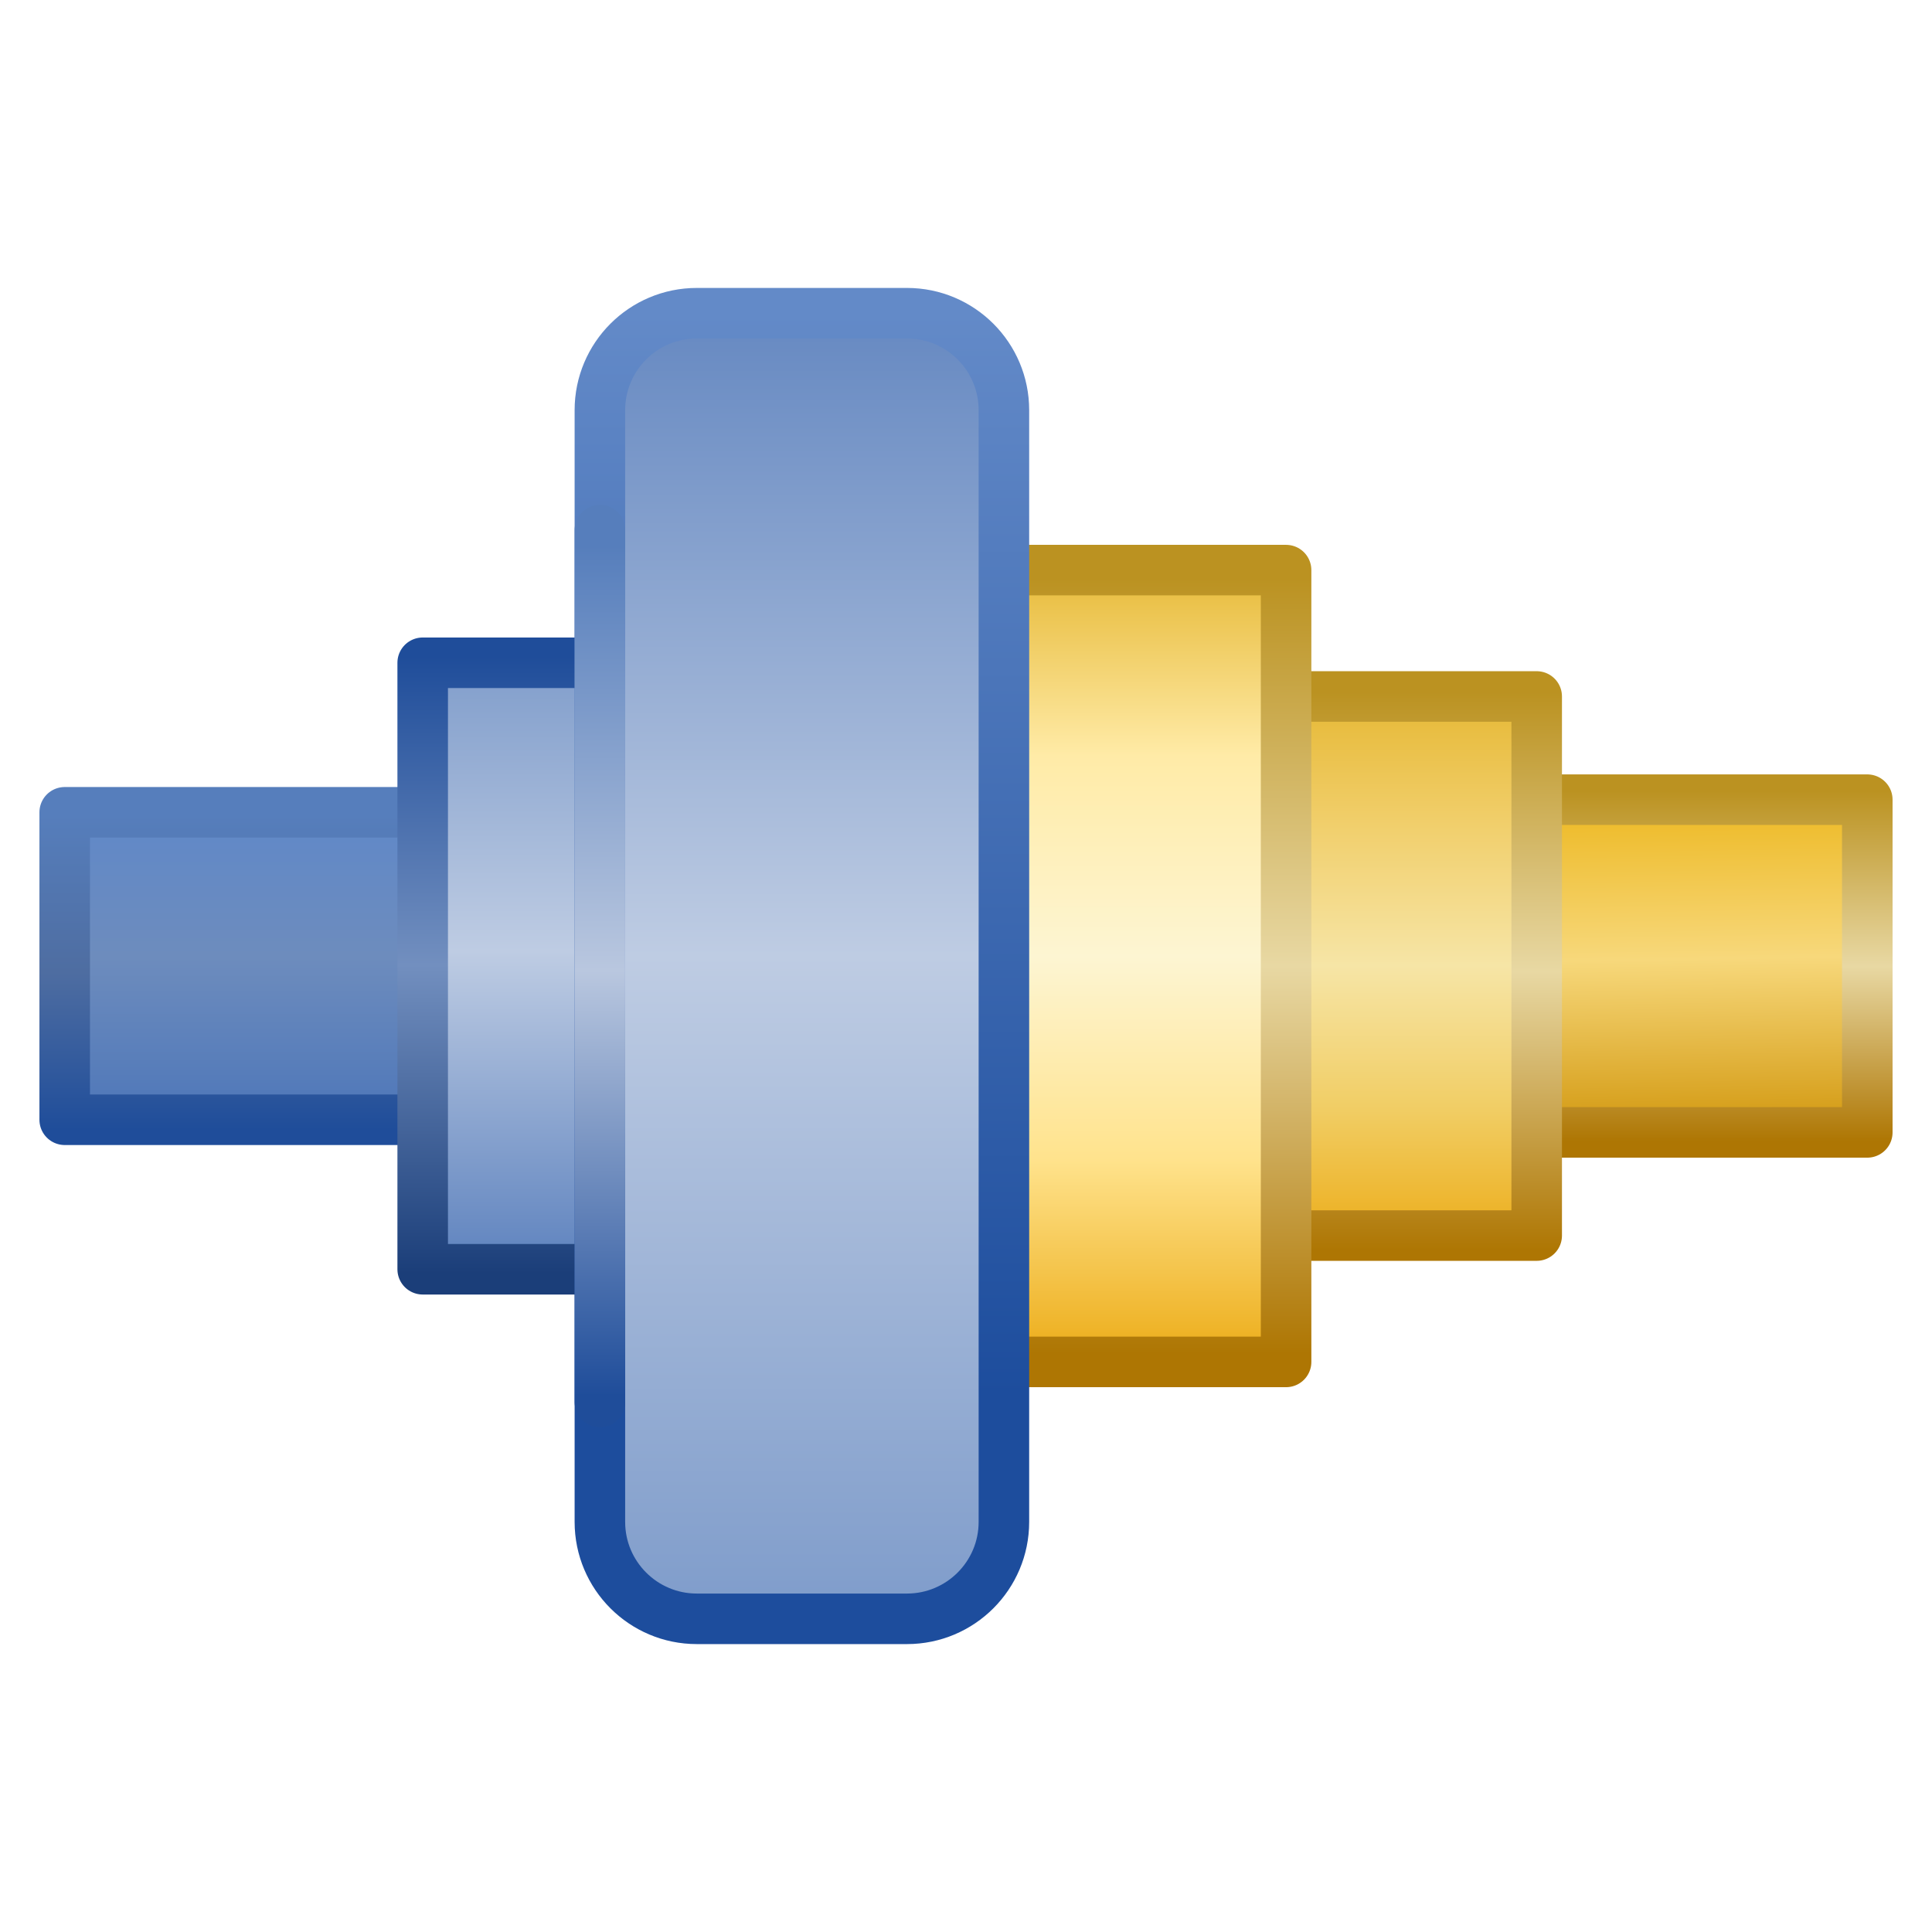
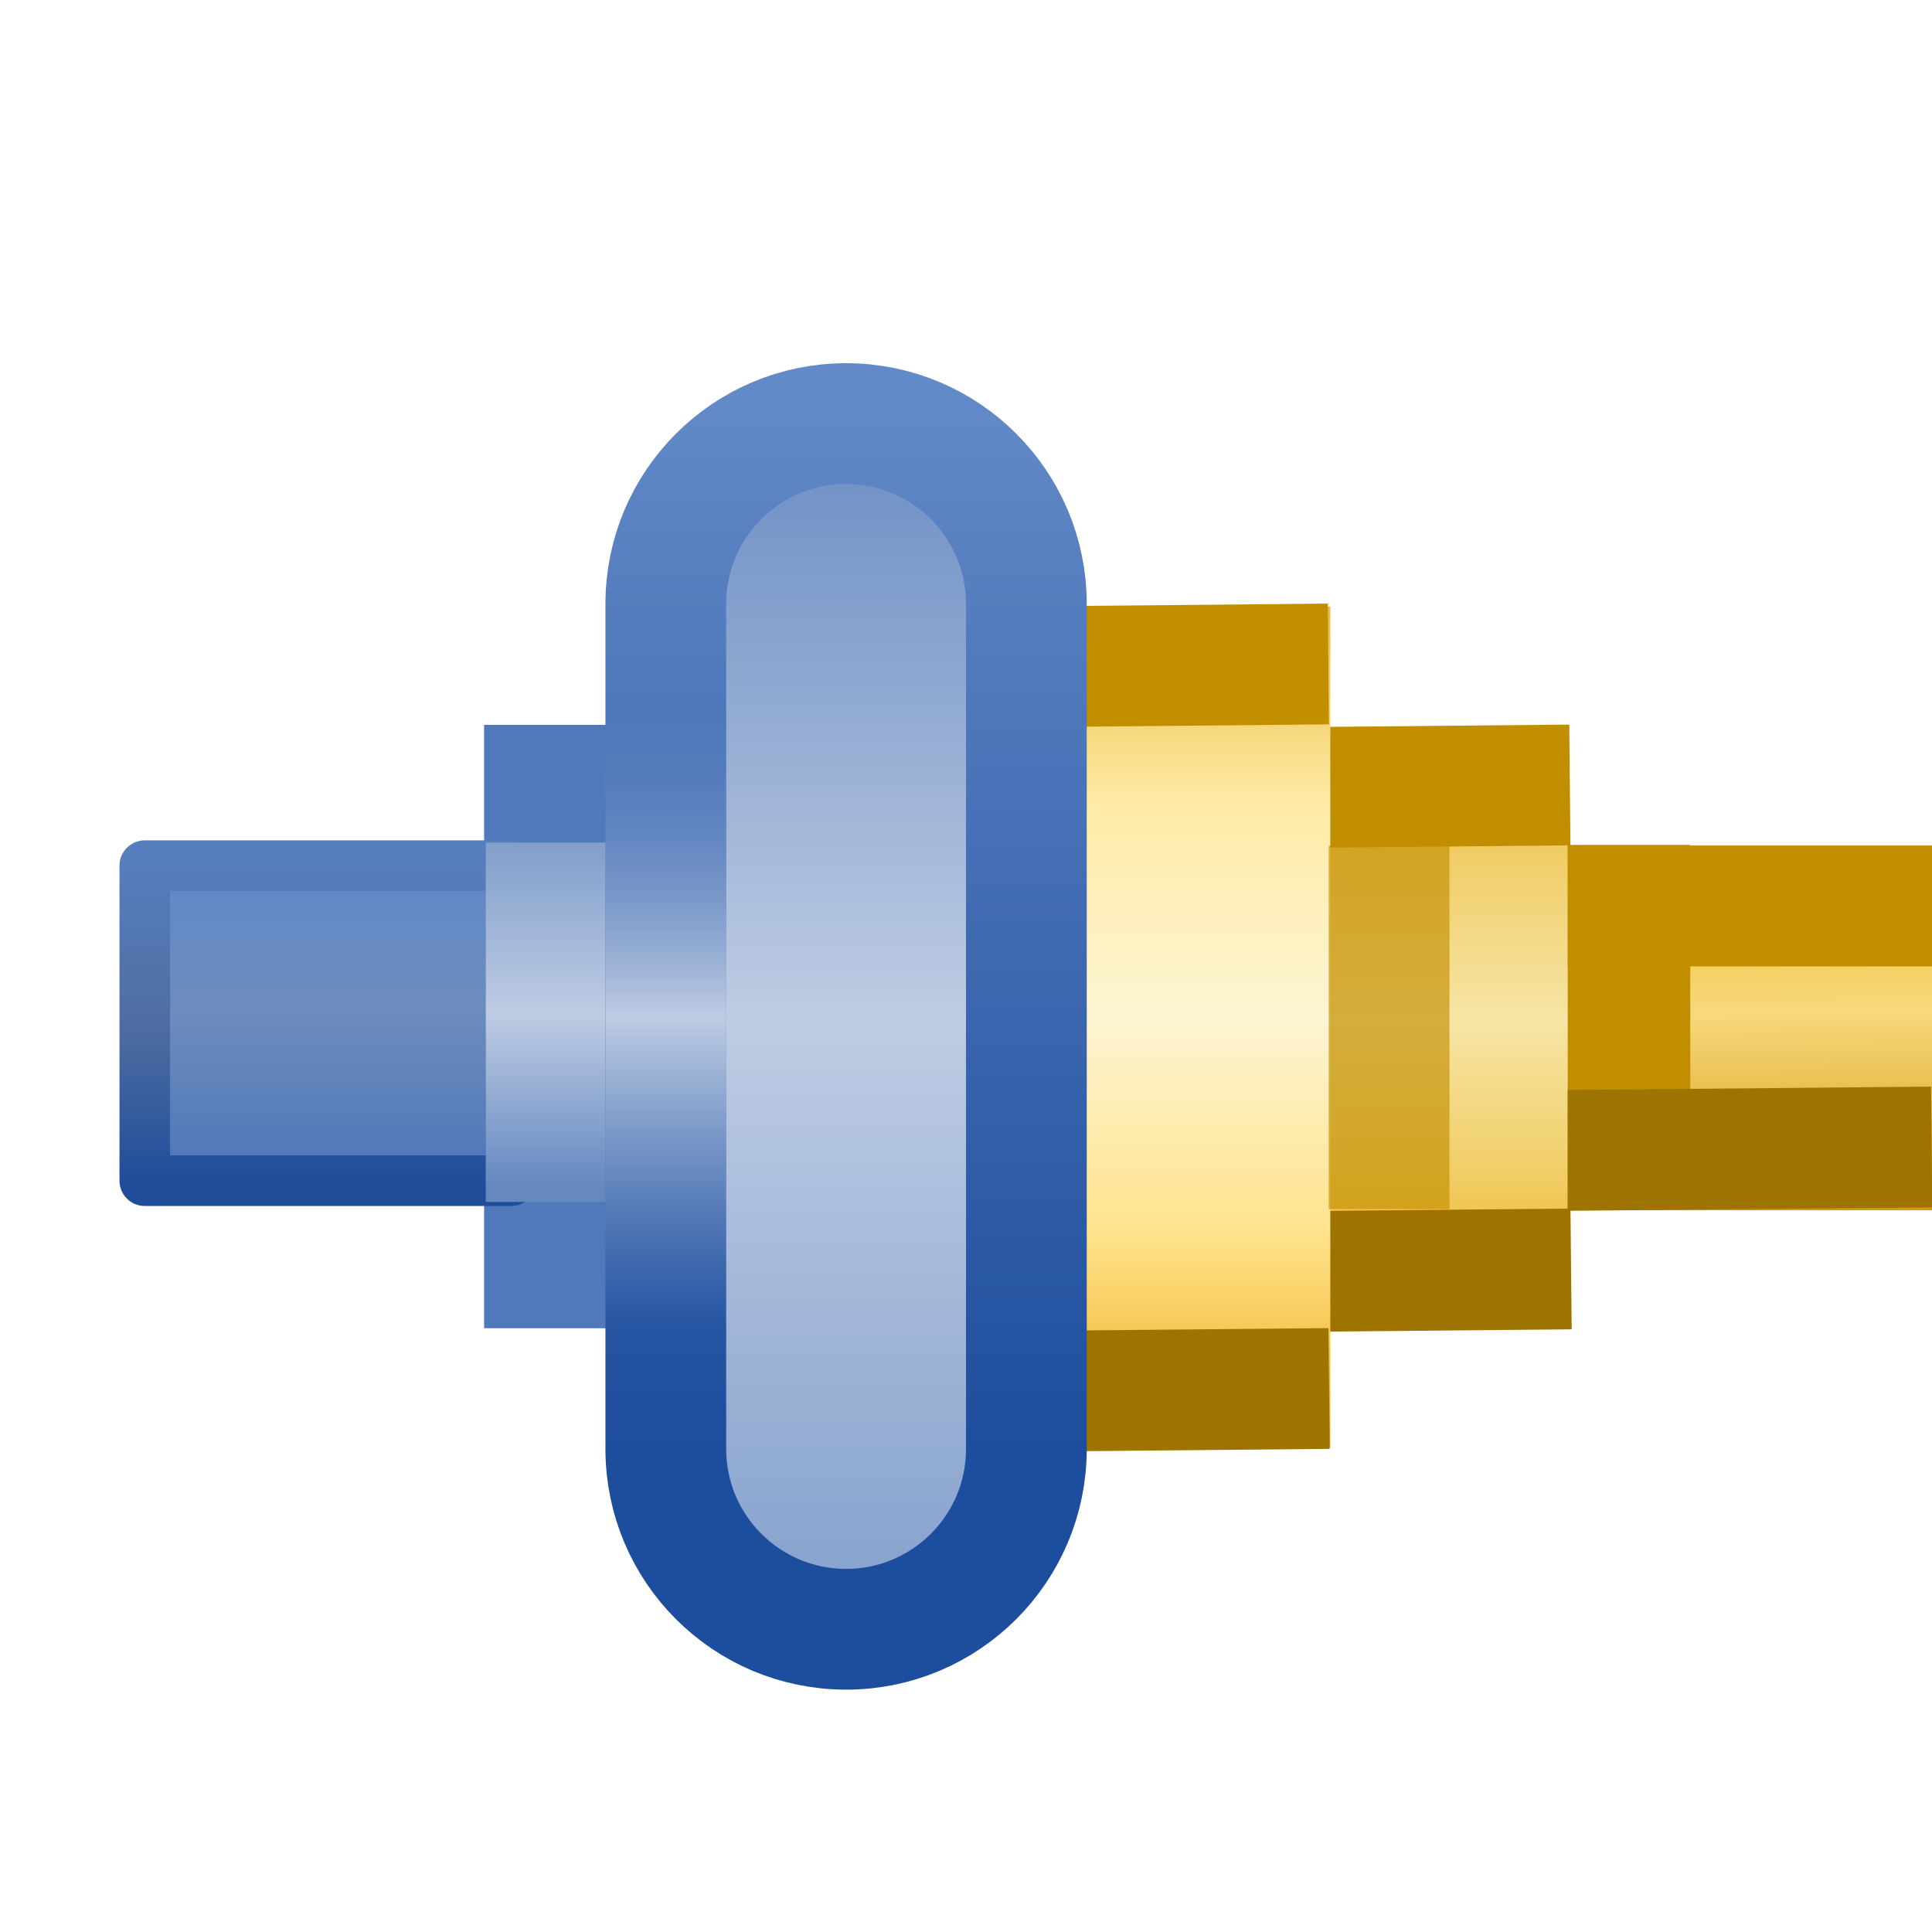
<svg xmlns="http://www.w3.org/2000/svg" xmlns:xlink="http://www.w3.org/1999/xlink" width="16" height="16" id="svg2" version="1.1">
  <defs id="defs4">
-     <linearGradient xlink:href="#linearGradient10448-9-7-0-5" id="linearGradient10770-6" gradientUnits="userSpaceOnUse" gradientTransform="translate(7.875,2.6171875e-6)" x1="324.16" y1="529.301" x2="323.983" y2="518.282" />
+     <linearGradient id="linearGradient4284">
+       <stop id="stop4286" offset="0" style="stop-color:#6588c1;stop-opacity:0" />
+       <stop style="stop-color:#becce3;stop-opacity:1" offset="0.5" id="stop4288" />
+       <stop id="stop4290" offset="1" style="stop-color:#809dcb;stop-opacity:0" />
+     </linearGradient>
+     <linearGradient xlink:href="#linearGradient10448-9-7-0-5" id="linearGradient10770-6" gradientUnits="userSpaceOnUse" gradientTransform="matrix(0.289844,0,0,0.3243228,-81.60815,874.9195)" x1="324.16" y1="529.301" x2="323.983" y2="518.282" />
    <linearGradient id="linearGradient10448-9-7-0-5">
      <stop style="stop-color:#cf9307;stop-opacity:1" offset="0" id="stop10450-3-5-6-7" />
      <stop id="stop10456-4-1-5-3" offset="0.5" style="stop-color:#f7d87b;stop-opacity:1" />
      <stop style="stop-color:#ebb313;stop-opacity:1" offset="1" id="stop10452-22-7-8-4" />
    </linearGradient>
-     <linearGradient xlink:href="#linearGradient10440-1-0-0-3" id="linearGradient10772-9" gradientUnits="userSpaceOnUse" gradientTransform="translate(7.875,2.6171875e-6)" x1="334.375" y1="529.065" x2="334.375" y2="518.674" />
    <linearGradient id="linearGradient10440-1-0-0-3">
      <stop style="stop-color:#ae7603;stop-opacity:1;" offset="0" id="stop10442-43-2-0-9" />
      <stop id="stop10521-1-2-5-3" offset="0.5" style="stop-color:#e8d8a3;stop-opacity:1" />
      <stop style="stop-color:#bb9221;stop-opacity:1" offset="1" id="stop10444-3-4-0-4" />
    </linearGradient>
-     <linearGradient xlink:href="#linearGradient10748-8" id="linearGradient10774-5" gradientUnits="userSpaceOnUse" gradientTransform="translate(7.4375,2.6171875e-6)" x1="324.16" y1="532.156" x2="324.16" y2="515.539" />
+     <linearGradient xlink:href="#linearGradient10748-8" id="linearGradient10774-5" gradientUnits="userSpaceOnUse" gradientTransform="matrix(0.2964796,0,0,0.3039015,-83.81694,885.6131)" x1="324.16" y1="532.156" x2="324.16" y2="515.539" />
    <linearGradient id="linearGradient10748-8">
      <stop id="stop10750-5" offset="0" style="stop-color:#ecac18;stop-opacity:1" />
      <stop style="stop-color:#f1ce66;stop-opacity:1" offset="0.25" id="stop10752-8" />
      <stop style="stop-color:#f6e5a6;stop-opacity:1" offset="0.5" id="stop10754-8" />
      <stop id="stop10756-4" offset="0.75" style="stop-color:#f1cf6c;stop-opacity:1" />
      <stop id="stop10758-7" offset="1" style="stop-color:#e5b630;stop-opacity:1" />
    </linearGradient>
-     <linearGradient xlink:href="#linearGradient10440-1-3-4" id="linearGradient10776-2" gradientUnits="userSpaceOnUse" gradientTransform="translate(7.4375,2.6171875e-6)" x1="334.375" y1="532.302" x2="334.375" y2="515.736" />
    <linearGradient id="linearGradient10440-1-3-4">
      <stop style="stop-color:#ae7603;stop-opacity:1;" offset="0" id="stop10442-43-0-5" />
      <stop id="stop10521-1-4-7" offset="0.5" style="stop-color:#e8d8a3;stop-opacity:1" />
      <stop style="stop-color:#bb9221;stop-opacity:1" offset="1" id="stop10444-3-2-0" />
    </linearGradient>
-     <linearGradient xlink:href="#linearGradient10448-90" id="linearGradient10778-6" gradientUnits="userSpaceOnUse" x1="324.16" y1="535.529" x2="324.16" y2="511.665" />
+     <linearGradient xlink:href="#linearGradient10448-90" id="linearGradient10778-6" gradientUnits="userSpaceOnUse" x1="324.16" y1="535.529" x2="324.16" y2="511.665" gradientTransform="matrix(0.300396,0,0,0.2963202,-87.12885,889.6357)" />
    <linearGradient id="linearGradient10448-90">
      <stop style="stop-color:#ecac18;stop-opacity:1" offset="0" id="stop10450-0" />
      <stop id="stop10458-2" offset="0.25" style="stop-color:#ffe38d;stop-opacity:1" />
      <stop id="stop10456-96" offset="0.5" style="stop-color:#fdf5d2;stop-opacity:1" />
      <stop style="stop-color:#ffeba7;stop-opacity:1" offset="0.75" id="stop10460-3" />
      <stop style="stop-color:#e5b630;stop-opacity:1" offset="1" id="stop10452-1" />
    </linearGradient>
-     <linearGradient xlink:href="#linearGradient10440-18" id="linearGradient10780-5" gradientUnits="userSpaceOnUse" x1="334.375" y1="535.362" x2="334.375" y2="512.362" />
    <linearGradient id="linearGradient10440-18">
      <stop style="stop-color:#ae7603;stop-opacity:1;" offset="0" id="stop10442-8" />
      <stop id="stop10521-7" offset="0.5" style="stop-color:#e8d8a3;stop-opacity:1" />
      <stop style="stop-color:#bb9221;stop-opacity:1" offset="1" id="stop10444-0" />
    </linearGradient>
-     <linearGradient xlink:href="#linearGradient10414-9" id="linearGradient10782-3" gradientUnits="userSpaceOnUse" x1="298.343" y1="528.105" x2="298.343" y2="519.089" />
+     <linearGradient xlink:href="#linearGradient10414-9" id="linearGradient10782-3" gradientUnits="userSpaceOnUse" x1="298.343" y1="528.105" x2="298.343" y2="519.089" gradientTransform="matrix(0.279033,0,0,0.279033,-80.3835,898.6293)" />
    <linearGradient id="linearGradient10414-9">
      <stop style="stop-color:#5078b9;stop-opacity:1;" offset="0" id="stop10416-3" />
      <stop id="stop10422-8" offset="0.5" style="stop-color:#6d8cbd;stop-opacity:1" />
      <stop style="stop-color:#5f88c9;stop-opacity:1" offset="1" id="stop10418-4" />
    </linearGradient>
-     <linearGradient xlink:href="#linearGradient10432-3" id="linearGradient10784-2" gradientUnits="userSpaceOnUse" x1="289.812" y1="528.738" x2="289.812" y2="519.362" />
+     <linearGradient xlink:href="#linearGradient10432-3" id="linearGradient10784-2" gradientUnits="userSpaceOnUse" x1="289.812" y1="528.738" x2="289.812" y2="519.362" gradientTransform="matrix(0.279033,0,0,0.279033,-80.3835,898.6293)" />
    <linearGradient id="linearGradient10432-3">
      <stop id="stop10434-4" offset="0" style="stop-color:#1f4d9a;stop-opacity:1" />
      <stop style="stop-color:#4e6da1;stop-opacity:1" offset="0.5" id="stop10436-2" />
      <stop id="stop10438-9" offset="1" style="stop-color:#567ebc;stop-opacity:1" />
    </linearGradient>
-     <linearGradient xlink:href="#linearGradient10157-6" id="linearGradient10786-1" gradientUnits="userSpaceOnUse" x1="306.051" y1="532.082" x2="306.051" y2="514.758" />
+     <linearGradient xlink:href="#linearGradient10157-6" id="linearGradient10786-1" gradientUnits="userSpaceOnUse" x1="306.051" y1="532.082" x2="306.051" y2="514.758" gradientTransform="matrix(0.2899554,0,0,0.1653178,-83.83359,958.2239)" />
    <linearGradient id="linearGradient10157-6">
      <stop style="stop-color:#6588c1;stop-opacity:1" offset="0" id="stop10159-5" />
      <stop id="stop10165-9" offset="0.5" style="stop-color:#becce3;stop-opacity:1" />
      <stop style="stop-color:#809dcb;stop-opacity:1" offset="1" id="stop10161-55" />
    </linearGradient>
-     <linearGradient xlink:href="#linearGradient10396-5" id="linearGradient10788-7" gradientUnits="userSpaceOnUse" x1="302.312" y1="532.987" x2="302.312" y2="514.675" />
    <linearGradient id="linearGradient10396-5">
      <stop style="stop-color:#1b3e79;stop-opacity:1;" offset="0" id="stop10398-7" />
      <stop id="stop10404-9" offset="0.5" style="stop-color:#728fbf;stop-opacity:1" />
      <stop style="stop-color:#1f4d9a;stop-opacity:1" offset="1" id="stop10400-9" />
    </linearGradient>
-     <linearGradient xlink:href="#linearGradient10157-2-5" id="linearGradient10790-8" gradientUnits="userSpaceOnUse" gradientTransform="translate(0,2.6171875e-6)" x1="305" y1="504.362" x2="305" y2="542.739" />
+     <linearGradient xlink:href="#linearGradient10157-2-5" id="linearGradient10790-8" gradientUnits="userSpaceOnUse" gradientTransform="matrix(0.2792979,0,0,0.274553,-80.46675,901.0646)" x1="305" y1="504.362" x2="305" y2="542.739" />
    <linearGradient id="linearGradient10157-2-5">
      <stop style="stop-color:#6588c1;stop-opacity:1" offset="0" id="stop10159-8-3" />
      <stop id="stop10165-3-9" offset="0.5" style="stop-color:#becce3;stop-opacity:1" />
      <stop style="stop-color:#809dcb;stop-opacity:1" offset="1" id="stop10161-5-0" />
    </linearGradient>
-     <linearGradient xlink:href="#linearGradient10149-39-0" id="linearGradient10792-6" gradientUnits="userSpaceOnUse" gradientTransform="translate(0,2.6171875e-6)" x1="322.875" y1="536.612" x2="322.875" y2="504.448" />
+     <linearGradient xlink:href="#linearGradient10149-39-0" id="linearGradient10792-6" gradientUnits="userSpaceOnUse" gradientTransform="matrix(0.2792979,0,0,0.274553,-80.46675,901.0646)" x1="322.875" y1="536.612" x2="322.875" y2="504.448" />
    <linearGradient id="linearGradient10149-39-0">
      <stop style="stop-color:#1d4d9d;stop-opacity:1" offset="0" id="stop10151-3-0" />
      <stop style="stop-color:#638ac8;stop-opacity:1" offset="1" id="stop10153-72-3" />
    </linearGradient>
    <linearGradient id="linearGradient10149-6-5-4">
      <stop style="stop-color:#1f4d9a;stop-opacity:1" offset="0" id="stop10151-5-7-2" />
      <stop id="stop10394-3" offset="0.5" style="stop-color:#b9c7df;stop-opacity:1" />
      <stop style="stop-color:#567ebc;stop-opacity:1" offset="1" id="stop10153-8-1-2" />
    </linearGradient>
-     <linearGradient y2="511.385" x2="322.875" y1="536.612" x1="322.875" gradientTransform="translate(0.8838835,2.6171875e-6)" gradientUnits="userSpaceOnUse" id="linearGradient5349" xlink:href="#linearGradient10149-6-5-4" />
+     <linearGradient xlink:href="#linearGradient4284" id="linearGradient10790-8-2" gradientUnits="userSpaceOnUse" gradientTransform="matrix(0.09367554,0,0,0.1648751,-23.82373,957.457)" x1="305" y1="513.878" x2="305" y2="545.352" />
  </defs>
  <g id="layer1" style="display:inline" transform="translate(0,-1036.362)">
-     <g style="display:inline" id="g10760" transform="matrix(0.279033,0,0,0.279033,-81.04642,898.1874)">
-       <rect ry="0" rx="0" y="518.925" x="323.625" height="9.875" width="22.25" id="rect10007-0-74-2-7-6" style="fill:url(#linearGradient10770-6);fill-opacity:1;stroke:url(#linearGradient10772-9);stroke-width:1.5;stroke-linecap:round;stroke-linejoin:round;stroke-miterlimit:4;stroke-opacity:1;stroke-dasharray:none;stroke-dashoffset:0" />
-       <rect ry="0" rx="0" y="515.862" x="323.188" height="16" width="12.875" id="rect10007-0-74-2-7" style="fill:url(#linearGradient10774-5);fill-opacity:1;stroke:url(#linearGradient10776-2);stroke-width:1.5;stroke-linecap:round;stroke-linejoin:round;stroke-miterlimit:4;stroke-opacity:1;stroke-dasharray:none;stroke-dashoffset:0" />
-       <rect ry="0" rx="0" y="512.112" x="315.75" height="23.5" width="12.875" id="rect10007-0-74-2" style="fill:url(#linearGradient10778-6);fill-opacity:1;stroke:url(#linearGradient10780-5);stroke-width:1.5;stroke-linecap:round;stroke-linejoin:round;stroke-miterlimit:4;stroke-opacity:1;stroke-dasharray:none;stroke-dashoffset:0" />
-       <rect ry="0" rx="0" y="514.862" x="303" height="18" width="12.875" id="rect10007-0" style="fill:#4a6fa4;fill-opacity:1;stroke:#1b3e79;stroke-width:1;stroke-linecap:round;stroke-linejoin:round;stroke-miterlimit:4;stroke-opacity:1;stroke-dasharray:none;stroke-dashoffset:0" />
-       <rect ry="0" rx="0" y="519.3" x="292.375" height="9.125" width="10.875" id="rect10007-0-7" style="fill:url(#linearGradient10782-3);fill-opacity:1;stroke:url(#linearGradient10784-2);stroke-width:1.5;stroke-linecap:round;stroke-linejoin:round;stroke-miterlimit:4;stroke-opacity:1;stroke-dasharray:none;stroke-dashoffset:0" />
-       <rect ry="0" rx="0" y="514.862" x="303" height="18" width="12.875" id="rect10007-0-74" style="fill:url(#linearGradient10786-1);fill-opacity:1;stroke:url(#linearGradient10788-7);stroke-width:1.5;stroke-linecap:round;stroke-linejoin:round;stroke-miterlimit:4;stroke-opacity:1;stroke-dasharray:none;stroke-dashoffset:0" />
-       <rect ry="2.877" rx="2.877" y="504.487" x="308.259" height="38.75" width="11.991" id="rect10007-6" style="fill:url(#linearGradient10790-8);fill-opacity:1;stroke:url(#linearGradient10792-6);stroke-width:1.5;stroke-linecap:round;stroke-linejoin:round;stroke-miterlimit:4;stroke-opacity:1;stroke-dasharray:none;stroke-dashoffset:0" />
-       <path id="rect10007-6-1" d="m 308.259,536.8 0,-25.875" style="fill:none;stroke:url(#linearGradient5349);stroke-width:1.5;stroke-linecap:round;stroke-linejoin:round;stroke-miterlimit:4;stroke-opacity:1;stroke-dashoffset:0" />
-     </g>
+     <rect style="fill:url(#linearGradient10770-6);fill-opacity:1;stroke:none;stroke-width:1.5;stroke-linecap:round;stroke-linejoin:round;stroke-miterlimit:4;stroke-dasharray:none;stroke-dashoffset:0;stroke-opacity:1" id="rect10007-0-74-2-7-6" width="5.865" height="3.021" x="10.137" y="1043.364" rx="0" ry="0" />
+     <path style="color:#000000;font-style:normal;font-variant:normal;font-weight:normal;font-stretch:normal;font-size:medium;line-height:normal;font-family:sans-serif;text-indent:0;text-align:start;text-decoration:none;text-decoration-line:none;text-decoration-style:solid;text-decoration-color:#000000;letter-spacing:normal;word-spacing:normal;text-transform:none;direction:ltr;block-progression:tb;writing-mode:lr-tb;baseline-shift:baseline;text-anchor:start;white-space:normal;clip-rule:nonzero;display:inline;overflow:visible;visibility:visible;opacity:1;isolation:auto;mix-blend-mode:normal;color-interpolation:sRGB;color-interpolation-filters:linearRGB;solid-color:#000000;solid-opacity:1;fill:#c18e00;fill-opacity:1;fill-rule:evenodd;stroke:none;stroke-width:1px;stroke-linecap:butt;stroke-linejoin:miter;stroke-miterlimit:4;stroke-dasharray:none;stroke-dashoffset:0;stroke-opacity:1;color-rendering:auto;image-rendering:auto;shape-rendering:auto;text-rendering:auto;enable-background:accumulate" d="m 12.648,1043.365 0,1 3.352,0 0,-1 -3.352,0 z" id="path4313-8-8" />
+     <path style="color:#000000;font-style:normal;font-variant:normal;font-weight:normal;font-stretch:normal;font-size:medium;line-height:normal;font-family:sans-serif;text-indent:0;text-align:start;text-decoration:none;text-decoration-line:none;text-decoration-style:solid;text-decoration-color:#000000;letter-spacing:normal;word-spacing:normal;text-transform:none;direction:ltr;block-progression:tb;writing-mode:lr-tb;baseline-shift:baseline;text-anchor:start;white-space:normal;clip-rule:nonzero;display:inline;overflow:visible;visibility:visible;opacity:1;isolation:auto;mix-blend-mode:normal;color-interpolation:sRGB;color-interpolation-filters:linearRGB;solid-color:#000000;solid-opacity:1;fill:#c18e00;fill-opacity:1;fill-rule:evenodd;stroke:none;stroke-width:0.949px;stroke-linecap:butt;stroke-linejoin:miter;stroke-miterlimit:4;stroke-dasharray:none;stroke-dashoffset:0;stroke-opacity:1;color-rendering:auto;image-rendering:auto;shape-rendering:auto;text-rendering:auto;enable-background:accumulate" d="m 12.982,1043.359 0,3.019 1.016,0 0,-3.019 z" id="path4313-8-8-7" />
+     <path style="color:#000000;font-style:normal;font-variant:normal;font-weight:normal;font-stretch:normal;font-size:medium;line-height:normal;font-family:sans-serif;text-indent:0;text-align:start;text-decoration:none;text-decoration-line:none;text-decoration-style:solid;text-decoration-color:#000000;letter-spacing:normal;word-spacing:normal;text-transform:none;direction:ltr;block-progression:tb;writing-mode:lr-tb;baseline-shift:baseline;text-anchor:start;white-space:normal;clip-rule:nonzero;display:inline;overflow:visible;visibility:visible;opacity:1;isolation:auto;mix-blend-mode:normal;color-interpolation:sRGB;color-interpolation-filters:linearRGB;solid-color:#000000;solid-opacity:1;fill:#9e7400;fill-opacity:1;fill-rule:evenodd;stroke:none;stroke-width:1px;stroke-linecap:butt;stroke-linejoin:miter;stroke-miterlimit:4;stroke-dasharray:none;stroke-dashoffset:0;stroke-opacity:1;color-rendering:auto;image-rendering:auto;shape-rendering:auto;text-rendering:auto;enable-background:accumulate" d="m 15.992,1045.361 -3.359,0.031 0.01,1 3.359,-0.031 -0.01,-1 z" id="path4313-5-1-8" />
+     <rect style="fill:url(#linearGradient10774-5);fill-opacity:1;stroke:none;stroke-width:1.5;stroke-linecap:round;stroke-linejoin:round;stroke-miterlimit:4;stroke-dasharray:none;stroke-dashoffset:0;stroke-opacity:1" id="rect10007-0-74-2-7" width="3.186" height="4.965" x="9.796" y="1042.384" rx="0" ry="0" />
+     <path style="color:#000000;font-style:normal;font-variant:normal;font-weight:normal;font-stretch:normal;font-size:medium;line-height:normal;font-family:sans-serif;text-indent:0;text-align:start;text-decoration:none;text-decoration-line:none;text-decoration-style:solid;text-decoration-color:#000000;letter-spacing:normal;word-spacing:normal;text-transform:none;direction:ltr;block-progression:tb;writing-mode:lr-tb;baseline-shift:baseline;text-anchor:start;white-space:normal;clip-rule:nonzero;display:inline;overflow:visible;visibility:visible;opacity:1;isolation:auto;mix-blend-mode:normal;color-interpolation:sRGB;color-interpolation-filters:linearRGB;solid-color:#000000;solid-opacity:1;fill:#9e7400;fill-opacity:1;fill-rule:evenodd;stroke:none;stroke-width:1px;stroke-linecap:butt;stroke-linejoin:miter;stroke-miterlimit:4;stroke-dasharray:none;stroke-dashoffset:0;stroke-opacity:1;color-rendering:auto;image-rendering:auto;shape-rendering:auto;text-rendering:auto;enable-background:accumulate" d="m 13.006,1046.371 -3.359,0.031 0.01,1 3.359,-0.031 -0.01,-1 z" id="path4313-5-1" />
+     <path style="color:#000000;font-style:normal;font-variant:normal;font-weight:normal;font-stretch:normal;font-size:medium;line-height:normal;font-family:sans-serif;text-indent:0;text-align:start;text-decoration:none;text-decoration-line:none;text-decoration-style:solid;text-decoration-color:#000000;letter-spacing:normal;word-spacing:normal;text-transform:none;direction:ltr;block-progression:tb;writing-mode:lr-tb;baseline-shift:baseline;text-anchor:start;white-space:normal;clip-rule:nonzero;display:inline;overflow:visible;visibility:visible;opacity:1;isolation:auto;mix-blend-mode:normal;color-interpolation:sRGB;color-interpolation-filters:linearRGB;solid-color:#000000;solid-opacity:1;fill:#c18e00;fill-opacity:1;fill-rule:evenodd;stroke:none;stroke-width:1px;stroke-linecap:butt;stroke-linejoin:miter;stroke-miterlimit:4;stroke-dasharray:none;stroke-dashoffset:0;stroke-opacity:1;color-rendering:auto;image-rendering:auto;shape-rendering:auto;text-rendering:auto;enable-background:accumulate" d="m 12.996,1042.363 -3.359,0.031 0.01,1 3.359,-0.031 -0.01,-1 z" id="path4313-8" />
+     <rect style="fill:url(#linearGradient10778-6);fill-opacity:1;stroke:none;stroke-width:1.502;stroke-linecap:round;stroke-linejoin:round;stroke-miterlimit:4;stroke-dasharray:none;stroke-dashoffset:0;stroke-opacity:1" id="rect10007-0-74-2" width="3.296" height="6.964" x="7.721" y="1041.385" rx="0" ry="0" />
+     <rect style="fill:#5079bc;fill-opacity:1;stroke:none;stroke-width:1;stroke-linecap:round;stroke-linejoin:round;stroke-miterlimit:4;stroke-dasharray:none;stroke-dashoffset:0;stroke-opacity:1" id="rect10007-0" width="3.747" height="4.997" x="4.009" y="1042.365" rx="0" ry="0" />
+     <rect style="fill:url(#linearGradient10782-3);fill-opacity:1;stroke:url(#linearGradient10784-2);stroke-width:0.419;stroke-linecap:round;stroke-linejoin:round;stroke-miterlimit:4;stroke-dasharray:none;stroke-dashoffset:0;stroke-opacity:1" id="rect10007-0-7" width="3.034" height="2.609" x="1.199" y="1043.531" rx="0" ry="0" />
+     <rect style="fill:url(#linearGradient10786-1);fill-opacity:1;stroke:none;stroke-width:1.5;stroke-linecap:round;stroke-linejoin:round;stroke-miterlimit:4;stroke-dasharray:none;stroke-dashoffset:0;stroke-opacity:1" id="rect10007-0-74" width="3.733" height="2.976" x="4.023" y="1043.34" rx="0" ry="0" />
+     <path style="color:#000000;font-style:normal;font-variant:normal;font-weight:normal;font-stretch:normal;font-size:medium;line-height:normal;font-family:sans-serif;text-indent:0;text-align:start;text-decoration:none;text-decoration-line:none;text-decoration-style:solid;text-decoration-color:#000000;letter-spacing:normal;word-spacing:normal;text-transform:none;direction:ltr;block-progression:tb;writing-mode:lr-tb;baseline-shift:baseline;text-anchor:start;white-space:normal;clip-rule:nonzero;display:inline;overflow:visible;visibility:visible;opacity:1;isolation:auto;mix-blend-mode:normal;color-interpolation:sRGB;color-interpolation-filters:linearRGB;solid-color:#000000;solid-opacity:1;fill:#c18e00;fill-opacity:1;fill-rule:evenodd;stroke:none;stroke-width:1px;stroke-linecap:butt;stroke-linejoin:miter;stroke-miterlimit:4;stroke-dasharray:none;stroke-dashoffset:0;stroke-opacity:1;color-rendering:auto;image-rendering:auto;shape-rendering:auto;text-rendering:auto;enable-background:accumulate" d="m 10.996,1041.361 -3.359,0.031 0.01,1 3.359,-0.031 -0.01,-1 z" id="path4313" />
+     <path style="color:#000000;font-style:normal;font-variant:normal;font-weight:normal;font-stretch:normal;font-size:medium;line-height:normal;font-family:sans-serif;text-indent:0;text-align:start;text-decoration:none;text-decoration-line:none;text-decoration-style:solid;text-decoration-color:#000000;letter-spacing:normal;word-spacing:normal;text-transform:none;direction:ltr;block-progression:tb;writing-mode:lr-tb;baseline-shift:baseline;text-anchor:start;white-space:normal;clip-rule:nonzero;display:inline;overflow:visible;visibility:visible;opacity:1;isolation:auto;mix-blend-mode:normal;color-interpolation:sRGB;color-interpolation-filters:linearRGB;solid-color:#000000;solid-opacity:1;fill:#9e7400;fill-opacity:1;fill-rule:evenodd;stroke:none;stroke-width:1px;stroke-linecap:butt;stroke-linejoin:miter;stroke-miterlimit:4;stroke-dasharray:none;stroke-dashoffset:0;stroke-opacity:1;color-rendering:auto;image-rendering:auto;shape-rendering:auto;text-rendering:auto;enable-background:accumulate" d="m 11.002,1047.361 -3.359,0.031 0.01,1 3.359,-0.031 -0.01,-1 z" id="path4313-5" />
+     <rect ry="1.493" style="fill:url(#linearGradient10790-8);fill-opacity:1;stroke:url(#linearGradient10792-6);stroke-width:1;stroke-linecap:round;stroke-linejoin:round;stroke-miterlimit:4;stroke-dasharray:none;stroke-dashoffset:0;stroke-opacity:1" id="rect10007-6" width="2.986" height="9.985" x="5.514" y="1039.87" />
+     <rect style="display:inline;fill:url(#linearGradient10790-8-2);fill-opacity:1;stroke:none;stroke-width:3.584;stroke-linecap:round;stroke-linejoin:round;stroke-miterlimit:4;stroke-dasharray:none;stroke-dashoffset:0;stroke-opacity:1" id="rect10007-6-6" width="1.001" height="5.577" x="5.014" y="1042.044" />
+     <path style="color:#000000;font-style:normal;font-variant:normal;font-weight:normal;font-stretch:normal;font-size:medium;line-height:normal;font-family:sans-serif;text-indent:0;text-align:start;text-decoration:none;text-decoration-line:none;text-decoration-style:solid;text-decoration-color:#000000;letter-spacing:normal;word-spacing:normal;text-transform:none;direction:ltr;block-progression:tb;writing-mode:lr-tb;baseline-shift:baseline;text-anchor:start;white-space:normal;clip-rule:nonzero;display:inline;overflow:visible;visibility:visible;opacity:1;isolation:auto;mix-blend-mode:normal;color-interpolation:sRGB;color-interpolation-filters:linearRGB;solid-color:#000000;solid-opacity:1;fill:#c18e00;fill-opacity:0.646;fill-rule:evenodd;stroke:none;stroke-width:0.974px;stroke-linecap:butt;stroke-linejoin:miter;stroke-miterlimit:4;stroke-dasharray:none;stroke-dashoffset:0;stroke-opacity:1;color-rendering:auto;image-rendering:auto;shape-rendering:auto;text-rendering:auto;enable-background:accumulate" d="m 11.004,1043.365 0,3.01 1,0 0,-3.01 z" id="path4313-8-8-7-8" />
  </g>
</svg>
